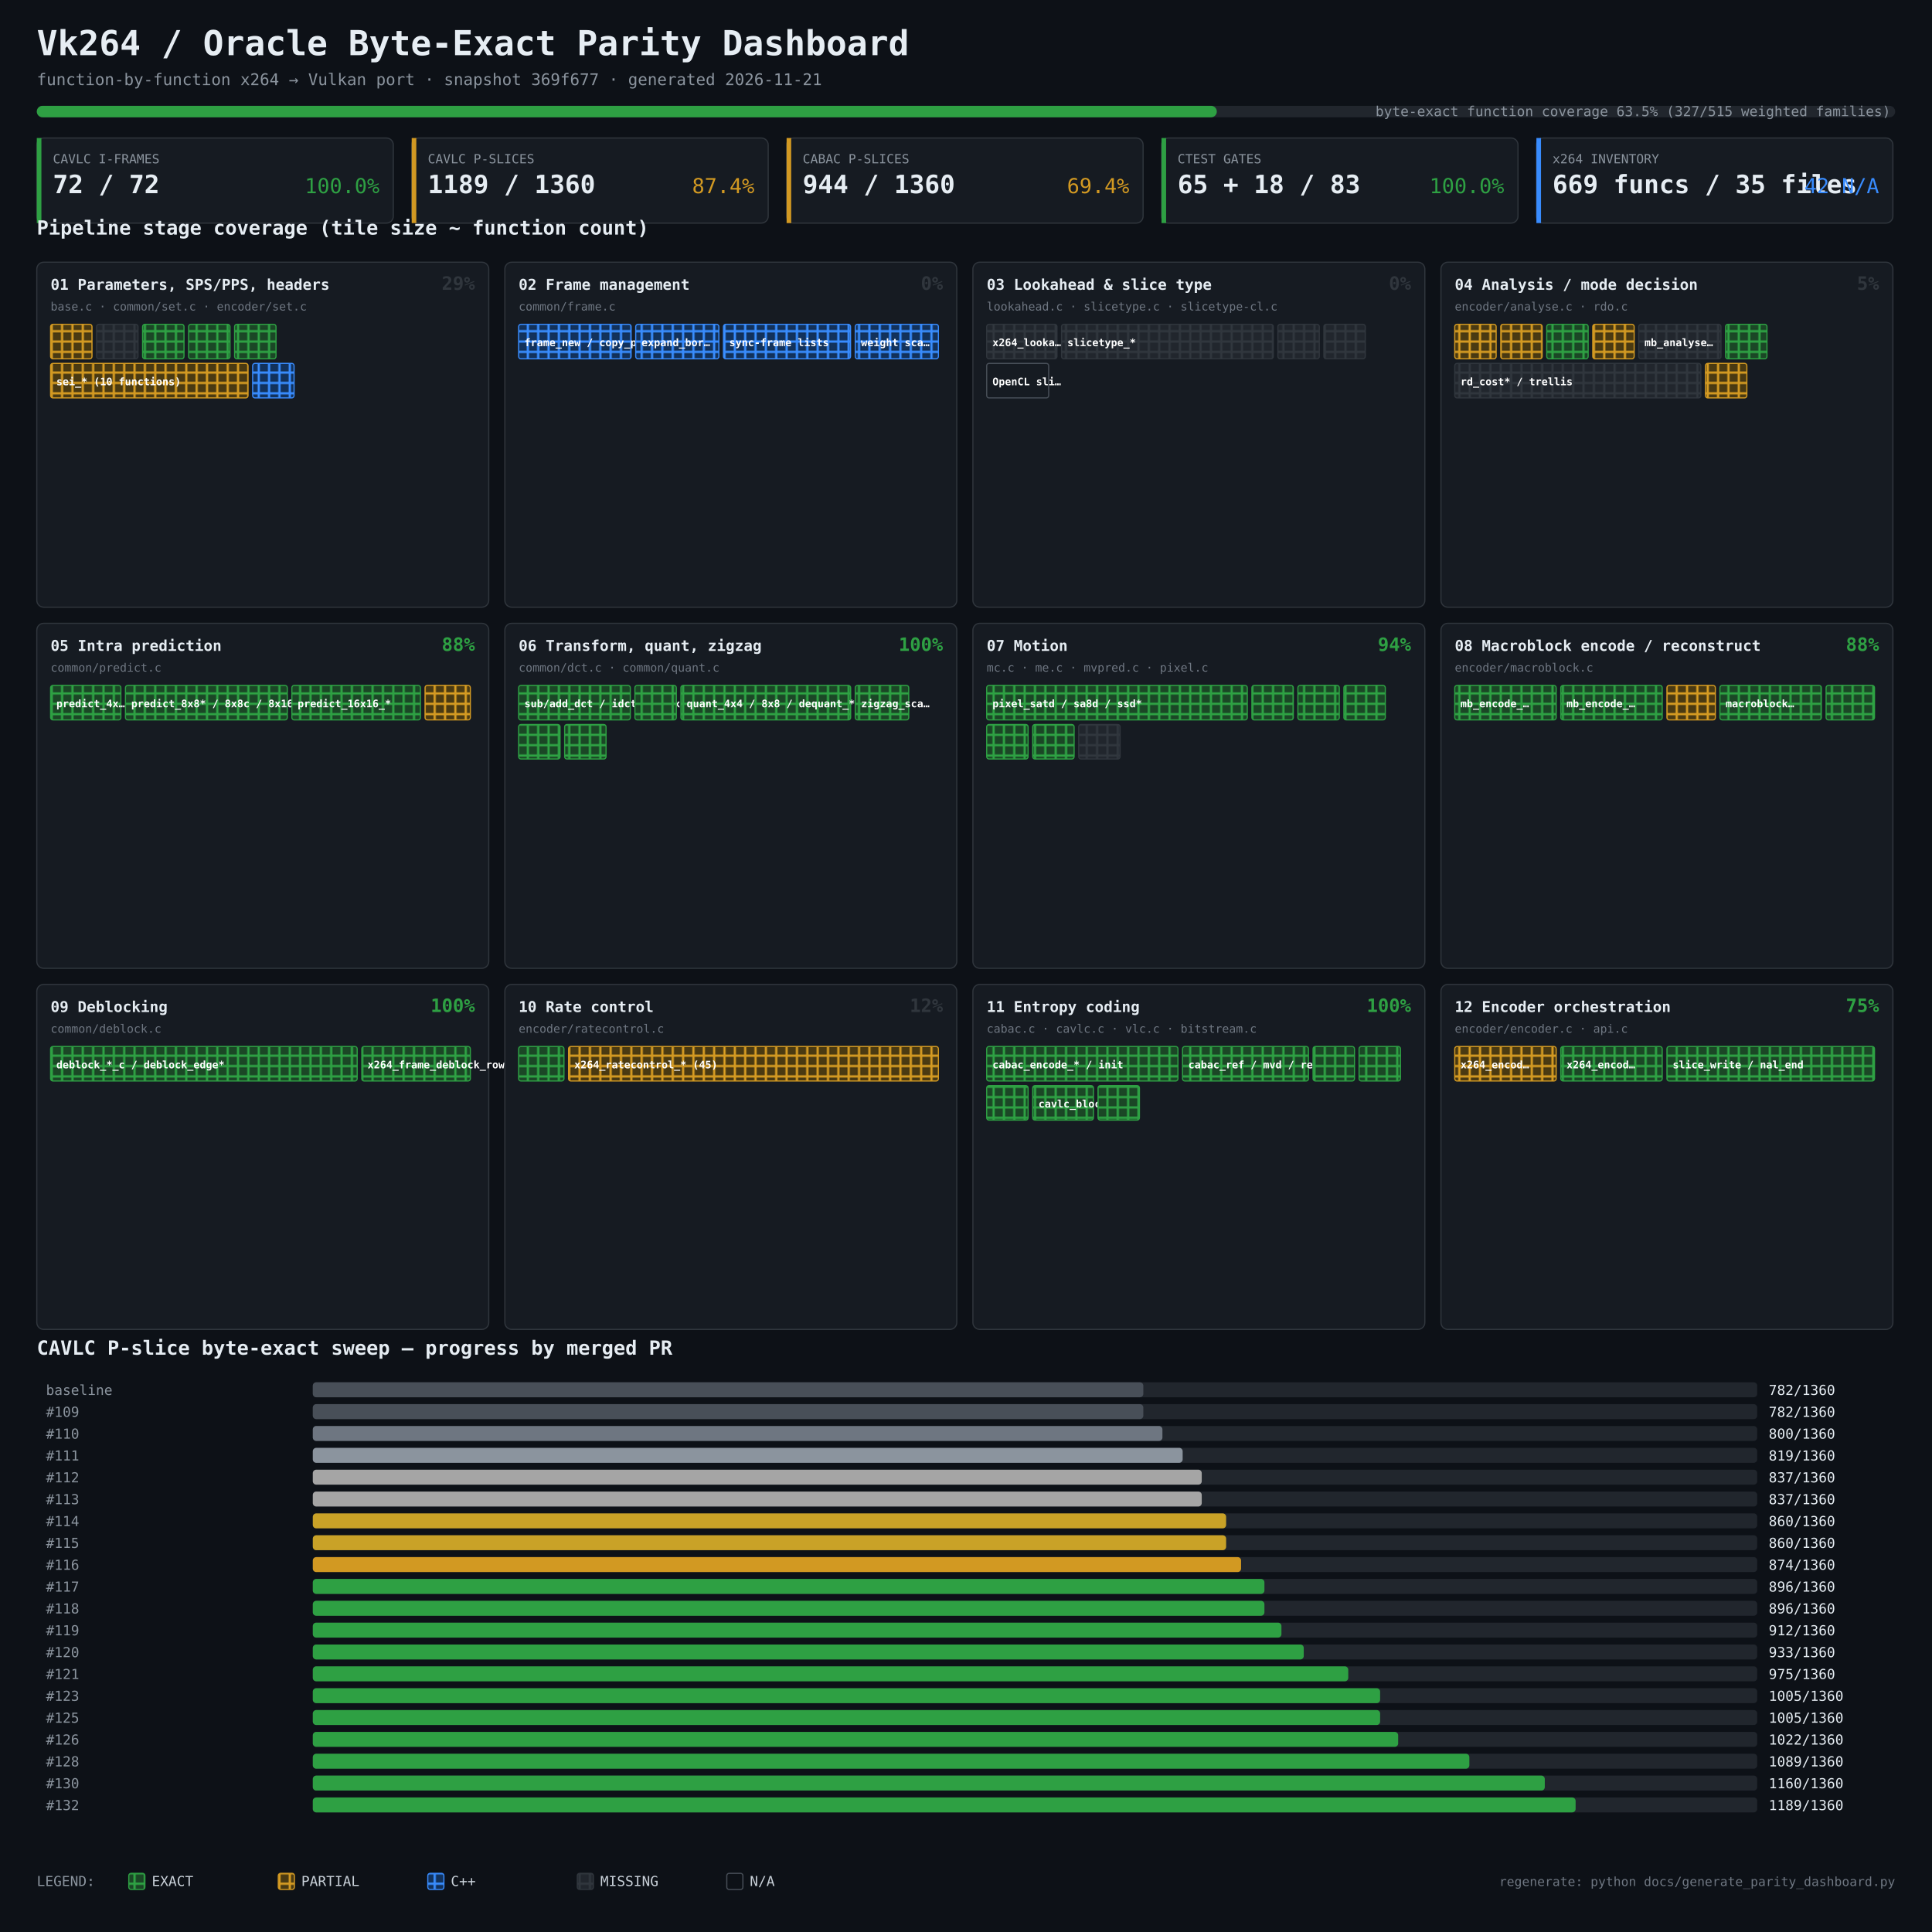
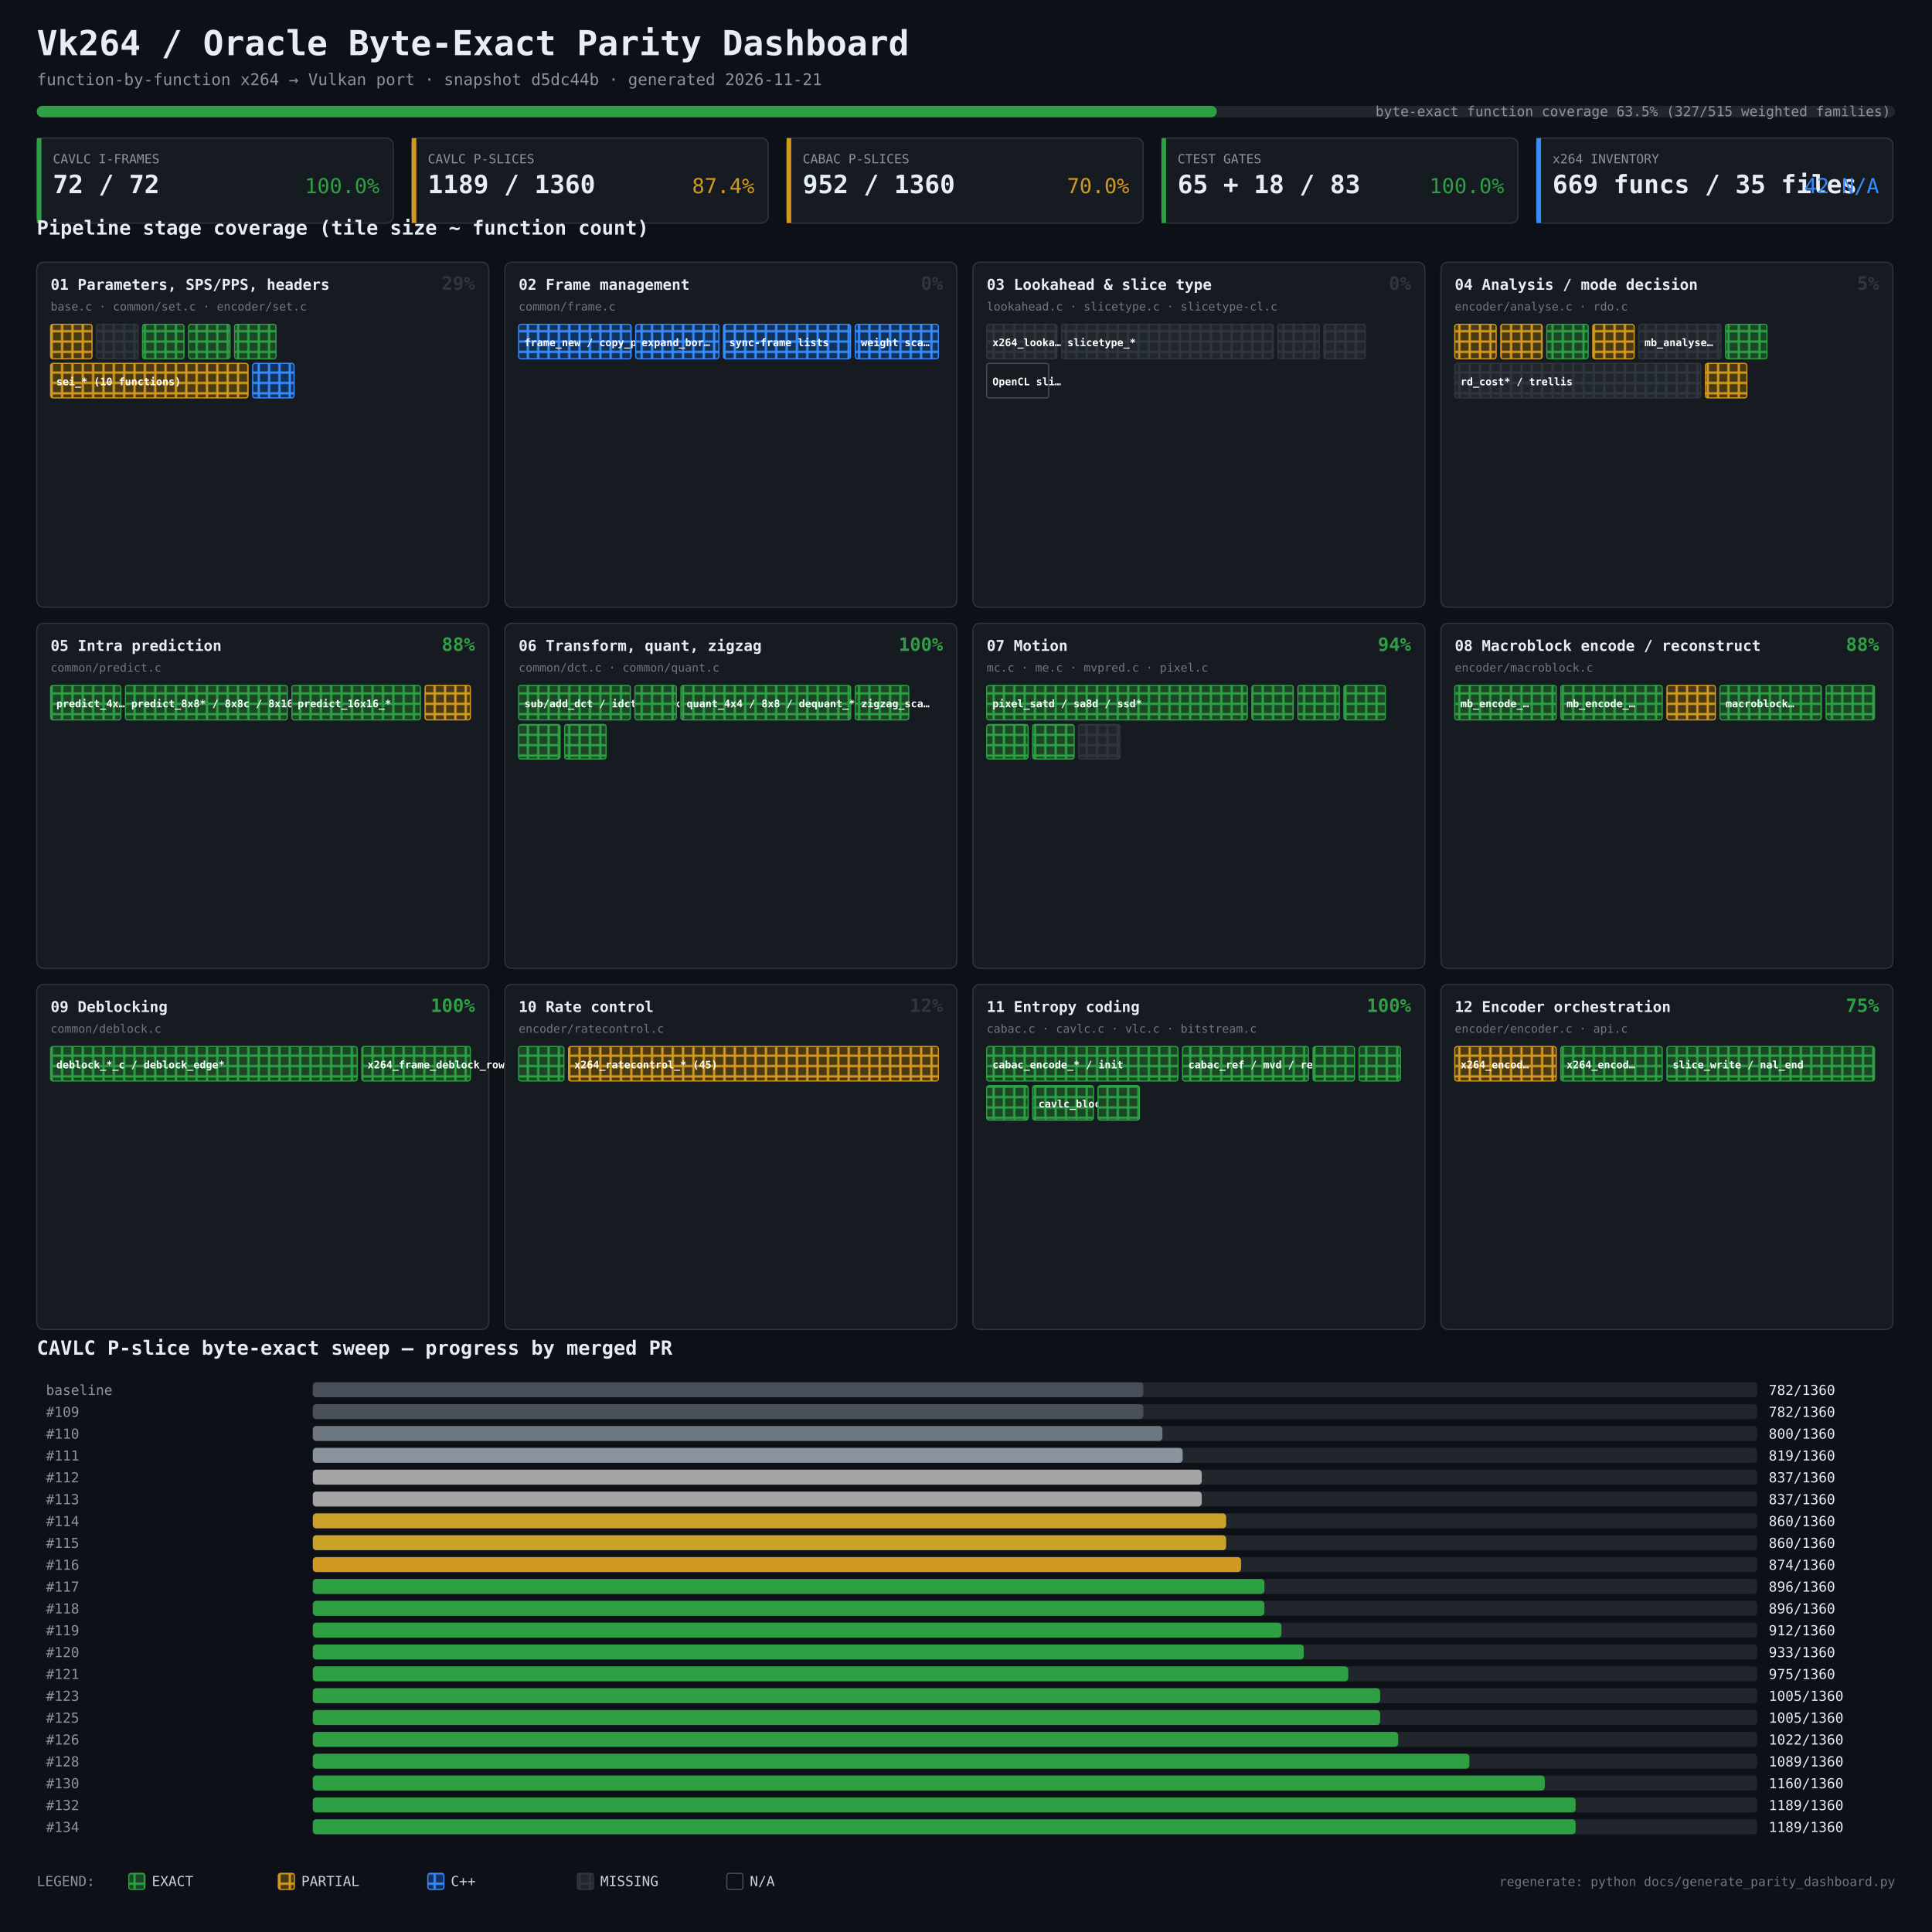
<svg xmlns="http://www.w3.org/2000/svg" width="1680" height="1680" viewBox="0 0 1680 1680" font-family="Consolas, SFMono-Regular, Menlo, monospace">
  <defs>
    <pattern id="grid-exact" width="9" height="9" patternUnits="userSpaceOnUse">
      <rect width="9" height="9" fill="#2ea043" />
      <rect x="1" y="1" width="7" height="7" fill="#1b4726" />
    </pattern>
    <pattern id="grid-partial" width="9" height="9" patternUnits="userSpaceOnUse">
      <rect width="9" height="9" fill="#d29922" />
      <rect x="1" y="1" width="7" height="7" fill="#4a3a12" />
    </pattern>
    <pattern id="grid-cpp" width="9" height="9" patternUnits="userSpaceOnUse">
      <rect width="9" height="9" fill="#388bfd" />
      <rect x="1" y="1" width="7" height="7" fill="#12325c" />
    </pattern>
    <pattern id="grid-missing" width="9" height="9" patternUnits="userSpaceOnUse">
      <rect width="9" height="9" fill="#30363d" />
      <rect x="1" y="1" width="7" height="7" fill="#21262d" />
    </pattern>
    <pattern id="grid-na" width="9" height="9" patternUnits="userSpaceOnUse">
      <rect width="9" height="9" fill="#484f58" />
      <rect x="1" y="1" width="7" height="7" fill="#262b33" />
    </pattern>
  </defs>
  <rect width="1680" height="1680" fill="#0d1117" />
  <text x="32" y="48" fill="#e6edf3" font-size="30" font-weight="bold">Vk264 / Oracle Byte-Exact Parity Dashboard</text>
-   <text x="32" y="74" fill="#8b949e" font-size="14">function-by-function x264 → Vulkan port · snapshot 369f677 · generated 2026-11-21</text>
+   <text x="32" y="74" fill="#8b949e" font-size="14">function-by-function x264 → Vulkan port · snapshot d5dc44b · generated 2026-11-21</text>
  <rect x="32" y="92" width="1616" height="10" fill="#21262d" rx="5" />
  <rect x="32" y="92" width="1026.1" height="10" fill="#2ea043" rx="5" />
  <text x="1644" y="101" fill="#8b949e" font-size="12" text-anchor="end">byte-exact function coverage 63.5% (327/515 weighted families)</text>
  <rect x="32" y="120" width="310" height="74" fill="#161b22" stroke="#30363d" rx="6" />
  <rect x="32" y="120" width="4" height="74" fill="#2ea043" />
  <text x="46" y="142" fill="#8b949e" font-size="11">CAVLC I-FRAMES</text>
  <text x="46" y="168" fill="#e6edf3" font-size="22" font-weight="bold">72 / 72</text>
  <text x="330" y="168" fill="#2ea043" font-size="18" text-anchor="end">100.0%</text>
  <rect x="358" y="120" width="310" height="74" fill="#161b22" stroke="#30363d" rx="6" />
  <rect x="358" y="120" width="4" height="74" fill="#d29922" />
  <text x="372" y="142" fill="#8b949e" font-size="11">CAVLC P-SLICES</text>
  <text x="372" y="168" fill="#e6edf3" font-size="22" font-weight="bold">1189 / 1360</text>
  <text x="656" y="168" fill="#d29922" font-size="18" text-anchor="end">87.4%</text>
  <rect x="684" y="120" width="310" height="74" fill="#161b22" stroke="#30363d" rx="6" />
  <rect x="684" y="120" width="4" height="74" fill="#d29922" />
  <text x="698" y="142" fill="#8b949e" font-size="11">CABAC P-SLICES</text>
-   <text x="698" y="168" fill="#e6edf3" font-size="22" font-weight="bold">944 / 1360</text>
-   <text x="982" y="168" fill="#d29922" font-size="18" text-anchor="end">69.4%</text>
+   <text x="698" y="168" fill="#e6edf3" font-size="22" font-weight="bold">952 / 1360</text>
+   <text x="982" y="168" fill="#d29922" font-size="18" text-anchor="end">70.0%</text>
  <rect x="1010" y="120" width="310" height="74" fill="#161b22" stroke="#30363d" rx="6" />
  <rect x="1010" y="120" width="4" height="74" fill="#2ea043" />
  <text x="1024" y="142" fill="#8b949e" font-size="11">CTEST GATES</text>
  <text x="1024" y="168" fill="#e6edf3" font-size="22" font-weight="bold">65 + 18 / 83</text>
  <text x="1308" y="168" fill="#2ea043" font-size="18" text-anchor="end">100.0%</text>
  <rect x="1336" y="120" width="310" height="74" fill="#161b22" stroke="#30363d" rx="6" />
  <rect x="1336" y="120" width="4" height="74" fill="#388bfd" />
  <text x="1350" y="142" fill="#8b949e" font-size="11">x264 INVENTORY</text>
  <text x="1350" y="168" fill="#e6edf3" font-size="22" font-weight="bold">669 funcs / 35 files</text>
  <text x="1634" y="168" fill="#388bfd" font-size="18" text-anchor="end">42 N/A</text>
  <text x="32" y="204" fill="#e6edf3" font-size="17" font-weight="bold">Pipeline stage coverage (tile size ~ function count)</text>
  <rect x="32" y="228" width="393" height="300" fill="#161b22" stroke="#30363d" rx="6" />
  <text x="44" y="252" fill="#e6edf3" font-size="13" font-weight="bold">01  Parameters, SPS/PPS, headers</text>
  <text x="44" y="270" fill="#6e7681" font-size="10">base.c · common/set.c · encoder/set.c</text>
  <text x="413" y="252" fill="#30363d" font-size="16" font-weight="bold" text-anchor="end">29%</text>
  <rect x="44.0" y="282" width="36.0" height="30" fill="url(#grid-partial)" stroke="#d29922" rx="2" />
  <rect x="84.0" y="282" width="36.0" height="30" fill="url(#grid-missing)" stroke="#30363d" rx="2" />
  <rect x="124.0" y="282" width="36.0" height="30" fill="url(#grid-exact)" stroke="#2ea043" rx="2" />
  <rect x="164.0" y="282" width="36.0" height="30" fill="url(#grid-exact)" stroke="#2ea043" rx="2" />
  <rect x="204.0" y="282" width="36.0" height="30" fill="url(#grid-exact)" stroke="#2ea043" rx="2" />
  <rect x="44.0" y="316" width="171.7" height="30" fill="url(#grid-partial)" stroke="#d29922" rx="2" />
  <text x="49.0" y="335" fill="#ffffff" font-size="9" font-weight="bold">sei_* (10 functions)</text>
  <rect x="219.7" y="316" width="36.0" height="30" fill="url(#grid-cpp)" stroke="#388bfd" rx="2" />
  <rect x="439" y="228" width="393" height="300" fill="#161b22" stroke="#30363d" rx="6" />
  <text x="451" y="252" fill="#e6edf3" font-size="13" font-weight="bold">02  Frame management</text>
  <text x="451" y="270" fill="#6e7681" font-size="10">common/frame.c</text>
  <text x="820" y="252" fill="#30363d" font-size="16" font-weight="bold" text-anchor="end">0%</text>
  <rect x="451.0" y="282" width="97.8" height="30" fill="url(#grid-cpp)" stroke="#388bfd" rx="2" />
  <text x="456.0" y="301" fill="#ffffff" font-size="9" font-weight="bold">frame_new / copy_picture</text>
  <rect x="552.8" y="282" width="72.3" height="30" fill="url(#grid-cpp)" stroke="#388bfd" rx="2" />
  <text x="557.8" y="301" fill="#ffffff" font-size="9" font-weight="bold">expand_bor…</text>
  <rect x="629.1" y="282" width="110.5" height="30" fill="url(#grid-cpp)" stroke="#388bfd" rx="2" />
  <text x="634.1" y="301" fill="#ffffff" font-size="9" font-weight="bold">sync-frame lists</text>
  <rect x="743.7" y="282" width="72.3" height="30" fill="url(#grid-cpp)" stroke="#388bfd" rx="2" />
  <text x="748.7" y="301" fill="#ffffff" font-size="9" font-weight="bold">weight sca…</text>
  <rect x="846" y="228" width="393" height="300" fill="#161b22" stroke="#30363d" rx="6" />
  <text x="858" y="252" fill="#e6edf3" font-size="13" font-weight="bold">03  Lookahead &amp; slice type</text>
  <text x="858" y="270" fill="#6e7681" font-size="10">lookahead.c · slicetype.c · slicetype-cl.c</text>
  <text x="1227" y="252" fill="#30363d" font-size="16" font-weight="bold" text-anchor="end">0%</text>
  <rect x="858.0" y="282" width="61.1" height="30" fill="url(#grid-missing)" stroke="#30363d" rx="2" />
  <text x="863.0" y="301" fill="#ffffff" font-size="9" font-weight="bold">x264_looka…</text>
  <rect x="923.1" y="282" width="184.1" height="30" fill="url(#grid-missing)" stroke="#30363d" rx="2" />
  <text x="928.1" y="301" fill="#ffffff" font-size="9" font-weight="bold">slicetype_*</text>
  <rect x="1111.2" y="282" width="36.0" height="30" fill="url(#grid-missing)" stroke="#30363d" rx="2" />
  <rect x="1151.2" y="282" width="36.0" height="30" fill="url(#grid-missing)" stroke="#30363d" rx="2" />
  <rect x="858.0" y="316" width="53.9" height="30" fill="url(#grid-n/a)" stroke="#484f58" rx="2" />
  <text x="863.0" y="335" fill="#ffffff" font-size="9" font-weight="bold">OpenCL sli…</text>
  <rect x="1253" y="228" width="393" height="300" fill="#161b22" stroke="#30363d" rx="6" />
  <text x="1265" y="252" fill="#e6edf3" font-size="13" font-weight="bold">04  Analysis / mode decision</text>
  <text x="1265" y="270" fill="#6e7681" font-size="10">encoder/analyse.c · rdo.c</text>
  <text x="1634" y="252" fill="#30363d" font-size="16" font-weight="bold" text-anchor="end">5%</text>
  <rect x="1265.0" y="282" width="36.0" height="30" fill="url(#grid-partial)" stroke="#d29922" rx="2" />
  <rect x="1305.0" y="282" width="36.0" height="30" fill="url(#grid-partial)" stroke="#d29922" rx="2" />
  <rect x="1345.0" y="282" width="36.0" height="30" fill="url(#grid-exact)" stroke="#2ea043" rx="2" />
  <rect x="1385.0" y="282" width="36.0" height="30" fill="url(#grid-partial)" stroke="#d29922" rx="2" />
  <rect x="1425.0" y="282" width="71.5" height="30" fill="url(#grid-missing)" stroke="#30363d" rx="2" />
  <text x="1430.0" y="301" fill="#ffffff" font-size="9" font-weight="bold">mb_analyse…</text>
  <rect x="1500.5" y="282" width="36.0" height="30" fill="url(#grid-exact)" stroke="#2ea043" rx="2" />
  <rect x="1265.0" y="316" width="214.0" height="30" fill="url(#grid-missing)" stroke="#30363d" rx="2" />
  <text x="1270.0" y="335" fill="#ffffff" font-size="9" font-weight="bold">rd_cost* / trellis</text>
  <rect x="1483.0" y="316" width="36.0" height="30" fill="url(#grid-partial)" stroke="#d29922" rx="2" />
  <rect x="32" y="542" width="393" height="300" fill="#161b22" stroke="#30363d" rx="6" />
  <text x="44" y="566" fill="#e6edf3" font-size="13" font-weight="bold">05  Intra prediction</text>
  <text x="44" y="584" fill="#6e7681" font-size="10">common/predict.c</text>
  <text x="413" y="566" fill="#2ea043" font-size="16" font-weight="bold" text-anchor="end">88%</text>
  <rect x="44.0" y="596" width="61.1" height="30" fill="url(#grid-exact)" stroke="#2ea043" rx="2" />
  <text x="49.0" y="615" fill="#ffffff" font-size="9" font-weight="bold">predict_4x…</text>
  <rect x="109.1" y="596" width="140.7" height="30" fill="url(#grid-exact)" stroke="#2ea043" rx="2" />
  <text x="114.1" y="615" fill="#ffffff" font-size="9" font-weight="bold">predict_8x8* / 8x8c / 8x16c</text>
  <rect x="253.8" y="596" width="111.8" height="30" fill="url(#grid-exact)" stroke="#2ea043" rx="2" />
  <text x="258.8" y="615" fill="#ffffff" font-size="9" font-weight="bold">predict_16x16_*</text>
  <rect x="369.6" y="596" width="39.4" height="30" fill="url(#grid-partial)" stroke="#d29922" rx="2" />
  <rect x="439" y="542" width="393" height="300" fill="#161b22" stroke="#30363d" rx="6" />
  <text x="451" y="566" fill="#e6edf3" font-size="13" font-weight="bold">06  Transform, quant, zigzag</text>
  <text x="451" y="584" fill="#6e7681" font-size="10">common/dct.c · common/quant.c</text>
  <text x="820" y="566" fill="#2ea043" font-size="16" font-weight="bold" text-anchor="end">100%</text>
  <rect x="451.0" y="596" width="97.1" height="30" fill="url(#grid-exact)" stroke="#2ea043" rx="2" />
  <text x="456.0" y="615" fill="#ffffff" font-size="9" font-weight="bold">sub/add_dct / idct 4x4,8x8,16x16</text>
  <rect x="552.1" y="596" width="36.0" height="30" fill="url(#grid-exact)" stroke="#2ea043" rx="2" />
  <rect x="592.1" y="596" width="147.6" height="30" fill="url(#grid-exact)" stroke="#2ea043" rx="2" />
  <text x="597.1" y="615" fill="#ffffff" font-size="9" font-weight="bold">quant_4x4 / 8x8 / dequant_*</text>
  <rect x="743.7" y="596" width="46.5" height="30" fill="url(#grid-exact)" stroke="#2ea043" rx="2" />
  <text x="748.7" y="615" fill="#ffffff" font-size="9" font-weight="bold">zigzag_sca…</text>
  <rect x="451.0" y="630" width="36.0" height="30" fill="url(#grid-exact)" stroke="#2ea043" rx="2" />
  <rect x="491.0" y="630" width="36.0" height="30" fill="url(#grid-exact)" stroke="#2ea043" rx="2" />
  <rect x="846" y="542" width="393" height="300" fill="#161b22" stroke="#30363d" rx="6" />
  <text x="858" y="566" fill="#e6edf3" font-size="13" font-weight="bold">07  Motion</text>
  <text x="858" y="584" fill="#6e7681" font-size="10">mc.c · me.c · mvpred.c · pixel.c</text>
  <text x="1227" y="566" fill="#2ea043" font-size="16" font-weight="bold" text-anchor="end">94%</text>
  <rect x="858.0" y="596" width="226.6" height="30" fill="url(#grid-exact)" stroke="#2ea043" rx="2" />
  <text x="863.0" y="615" fill="#ffffff" font-size="9" font-weight="bold">pixel_satd / sa8d / ssd*</text>
  <rect x="1088.6" y="596" width="36.0" height="30" fill="url(#grid-exact)" stroke="#2ea043" rx="2" />
  <rect x="1128.6" y="596" width="36.0" height="30" fill="url(#grid-exact)" stroke="#2ea043" rx="2" />
  <rect x="1168.6" y="596" width="36.0" height="30" fill="url(#grid-exact)" stroke="#2ea043" rx="2" />
  <rect x="858.0" y="630" width="36.0" height="30" fill="url(#grid-exact)" stroke="#2ea043" rx="2" />
  <rect x="898.0" y="630" width="36.0" height="30" fill="url(#grid-exact)" stroke="#2ea043" rx="2" />
  <rect x="938.0" y="630" width="36.0" height="30" fill="url(#grid-missing)" stroke="#30363d" rx="2" />
  <rect x="1253" y="542" width="393" height="300" fill="#161b22" stroke="#30363d" rx="6" />
  <text x="1265" y="566" fill="#e6edf3" font-size="13" font-weight="bold">08  Macroblock encode / reconstruct</text>
  <text x="1265" y="584" fill="#6e7681" font-size="10">encoder/macroblock.c</text>
  <text x="1634" y="566" fill="#2ea043" font-size="16" font-weight="bold" text-anchor="end">88%</text>
  <rect x="1265.0" y="596" width="88.2" height="30" fill="url(#grid-exact)" stroke="#2ea043" rx="2" />
  <text x="1270.0" y="615" fill="#ffffff" font-size="9" font-weight="bold">mb_encode_…</text>
  <rect x="1357.2" y="596" width="88.2" height="30" fill="url(#grid-exact)" stroke="#2ea043" rx="2" />
  <text x="1362.2" y="615" fill="#ffffff" font-size="9" font-weight="bold">mb_encode_…</text>
  <rect x="1449.5" y="596" width="42.1" height="30" fill="url(#grid-partial)" stroke="#d29922" rx="2" />
  <rect x="1495.6" y="596" width="88.2" height="30" fill="url(#grid-exact)" stroke="#2ea043" rx="2" />
  <text x="1500.6" y="615" fill="#ffffff" font-size="9" font-weight="bold">macroblock…</text>
  <rect x="1587.9" y="596" width="42.1" height="30" fill="url(#grid-exact)" stroke="#2ea043" rx="2" />
  <rect x="32" y="856" width="393" height="300" fill="#161b22" stroke="#30363d" rx="6" />
  <text x="44" y="880" fill="#e6edf3" font-size="13" font-weight="bold">09  Deblocking</text>
  <text x="44" y="898" fill="#6e7681" font-size="10">common/deblock.c</text>
  <text x="413" y="880" fill="#2ea043" font-size="16" font-weight="bold" text-anchor="end">100%</text>
  <rect x="44.0" y="910" width="266.6" height="30" fill="url(#grid-exact)" stroke="#2ea043" rx="2" />
  <text x="49.0" y="929" fill="#ffffff" font-size="9" font-weight="bold">deblock_*_c / deblock_edge*</text>
  <rect x="314.6" y="910" width="94.4" height="30" fill="url(#grid-exact)" stroke="#2ea043" rx="2" />
  <text x="319.6" y="929" fill="#ffffff" font-size="9" font-weight="bold">x264_frame_deblock_row</text>
  <rect x="439" y="856" width="393" height="300" fill="#161b22" stroke="#30363d" rx="6" />
  <text x="451" y="880" fill="#e6edf3" font-size="13" font-weight="bold">10  Rate control</text>
  <text x="451" y="898" fill="#6e7681" font-size="10">encoder/ratecontrol.c</text>
  <text x="820" y="880" fill="#30363d" font-size="16" font-weight="bold" text-anchor="end">12%</text>
  <rect x="451.0" y="910" width="39.4" height="30" fill="url(#grid-exact)" stroke="#2ea043" rx="2" />
  <rect x="494.4" y="910" width="321.6" height="30" fill="url(#grid-partial)" stroke="#d29922" rx="2" />
  <text x="499.4" y="929" fill="#ffffff" font-size="9" font-weight="bold">x264_ratecontrol_* (45)</text>
  <rect x="846" y="856" width="393" height="300" fill="#161b22" stroke="#30363d" rx="6" />
  <text x="858" y="880" fill="#e6edf3" font-size="13" font-weight="bold">11  Entropy coding</text>
  <text x="858" y="898" fill="#6e7681" font-size="10">cabac.c · cavlc.c · vlc.c · bitstream.c</text>
  <text x="1227" y="880" fill="#2ea043" font-size="16" font-weight="bold" text-anchor="end">100%</text>
  <rect x="858.0" y="910" width="166.3" height="30" fill="url(#grid-exact)" stroke="#2ea043" rx="2" />
  <text x="863.0" y="929" fill="#ffffff" font-size="9" font-weight="bold">cabac_encode_* / init</text>
  <rect x="1028.3" y="910" width="109.5" height="30" fill="url(#grid-exact)" stroke="#2ea043" rx="2" />
  <text x="1033.3" y="929" fill="#ffffff" font-size="9" font-weight="bold">cabac_ref / mvd / residual</text>
  <rect x="1141.8" y="910" width="36.0" height="30" fill="url(#grid-exact)" stroke="#2ea043" rx="2" />
  <rect x="1181.8" y="910" width="36.0" height="30" fill="url(#grid-exact)" stroke="#2ea043" rx="2" />
  <rect x="858.0" y="944" width="36.0" height="30" fill="url(#grid-exact)" stroke="#2ea043" rx="2" />
  <rect x="898.0" y="944" width="52.8" height="30" fill="url(#grid-exact)" stroke="#2ea043" rx="2" />
  <text x="903.0" y="963" fill="#ffffff" font-size="9" font-weight="bold">cavlc_bloc…</text>
  <rect x="954.8" y="944" width="36.0" height="30" fill="url(#grid-exact)" stroke="#2ea043" rx="2" />
  <rect x="1253" y="856" width="393" height="300" fill="#161b22" stroke="#30363d" rx="6" />
  <text x="1265" y="880" fill="#e6edf3" font-size="13" font-weight="bold">12  Encoder orchestration</text>
  <text x="1265" y="898" fill="#6e7681" font-size="10">encoder/encoder.c · api.c</text>
  <text x="1634" y="880" fill="#2ea043" font-size="16" font-weight="bold" text-anchor="end">75%</text>
  <rect x="1265.0" y="910" width="88.2" height="30" fill="url(#grid-partial)" stroke="#d29922" rx="2" />
  <text x="1270.0" y="929" fill="#ffffff" font-size="9" font-weight="bold">x264_encod…</text>
  <rect x="1357.2" y="910" width="88.2" height="30" fill="url(#grid-exact)" stroke="#2ea043" rx="2" />
  <text x="1362.2" y="929" fill="#ffffff" font-size="9" font-weight="bold">x264_encod…</text>
  <rect x="1449.5" y="910" width="180.5" height="30" fill="url(#grid-exact)" stroke="#2ea043" rx="2" />
  <text x="1454.5" y="929" fill="#ffffff" font-size="9" font-weight="bold">slice_write / nal_end</text>
  <text x="32" y="1178" fill="#e6edf3" font-size="17" font-weight="bold">CAVLC P-slice byte-exact sweep — progress by merged PR</text>
  <text x="40" y="1213" fill="#8b949e" font-size="12">baseline</text>
  <rect x="272" y="1202" width="1256" height="13" fill="#21262d" rx="3" />
  <rect x="272" y="1202" width="722.2" height="13" fill="#484f58" rx="3" />
  <text x="1538" y="1213" fill="#e6edf3" font-size="12">782/1360</text>
  <text x="40" y="1232" fill="#8b949e" font-size="12">#109</text>
  <rect x="272" y="1221" width="1256" height="13" fill="#21262d" rx="3" />
  <rect x="272" y="1221" width="722.2" height="13" fill="#484f58" rx="3" />
  <text x="1538" y="1232" fill="#e6edf3" font-size="12">782/1360</text>
  <text x="40" y="1251" fill="#8b949e" font-size="12">#110</text>
  <rect x="272" y="1240" width="1256" height="13" fill="#21262d" rx="3" />
  <rect x="272" y="1240" width="738.8" height="13" fill="#6e7681" rx="3" />
  <text x="1538" y="1251" fill="#e6edf3" font-size="12">800/1360</text>
  <text x="40" y="1270" fill="#8b949e" font-size="12">#111</text>
  <rect x="272" y="1259" width="1256" height="13" fill="#21262d" rx="3" />
  <rect x="272" y="1259" width="756.4" height="13" fill="#8b949e" rx="3" />
  <text x="1538" y="1270" fill="#e6edf3" font-size="12">819/1360</text>
  <text x="40" y="1289" fill="#8b949e" font-size="12">#112</text>
  <rect x="272" y="1278" width="1256" height="13" fill="#21262d" rx="3" />
  <rect x="272" y="1278" width="773.0" height="13" fill="#a5a5a5" rx="3" />
  <text x="1538" y="1289" fill="#e6edf3" font-size="12">837/1360</text>
  <text x="40" y="1308" fill="#8b949e" font-size="12">#113</text>
  <rect x="272" y="1297" width="1256" height="13" fill="#21262d" rx="3" />
  <rect x="272" y="1297" width="773.0" height="13" fill="#a5a5a5" rx="3" />
  <text x="1538" y="1308" fill="#e6edf3" font-size="12">837/1360</text>
  <text x="40" y="1327" fill="#8b949e" font-size="12">#114</text>
  <rect x="272" y="1316" width="1256" height="13" fill="#21262d" rx="3" />
  <rect x="272" y="1316" width="794.2" height="13" fill="#c9a227" rx="3" />
  <text x="1538" y="1327" fill="#e6edf3" font-size="12">860/1360</text>
  <text x="40" y="1346" fill="#8b949e" font-size="12">#115</text>
  <rect x="272" y="1335" width="1256" height="13" fill="#21262d" rx="3" />
  <rect x="272" y="1335" width="794.2" height="13" fill="#c9a227" rx="3" />
  <text x="1538" y="1346" fill="#e6edf3" font-size="12">860/1360</text>
  <text x="40" y="1365" fill="#8b949e" font-size="12">#116</text>
  <rect x="272" y="1354" width="1256" height="13" fill="#21262d" rx="3" />
  <rect x="272" y="1354" width="807.2" height="13" fill="#d29922" rx="3" />
  <text x="1538" y="1365" fill="#e6edf3" font-size="12">874/1360</text>
  <text x="40" y="1384" fill="#8b949e" font-size="12">#117</text>
  <rect x="272" y="1373" width="1256" height="13" fill="#21262d" rx="3" />
  <rect x="272" y="1373" width="827.5" height="13" fill="#2ea043" rx="3" />
  <text x="1538" y="1384" fill="#e6edf3" font-size="12">896/1360</text>
  <text x="40" y="1403" fill="#8b949e" font-size="12">#118</text>
  <rect x="272" y="1392" width="1256" height="13" fill="#21262d" rx="3" />
  <rect x="272" y="1392" width="827.5" height="13" fill="#2ea043" rx="3" />
  <text x="1538" y="1403" fill="#e6edf3" font-size="12">896/1360</text>
  <text x="40" y="1422" fill="#8b949e" font-size="12">#119</text>
  <rect x="272" y="1411" width="1256" height="13" fill="#21262d" rx="3" />
  <rect x="272" y="1411" width="842.3" height="13" fill="#2ea043" rx="3" />
  <text x="1538" y="1422" fill="#e6edf3" font-size="12">912/1360</text>
  <text x="40" y="1441" fill="#8b949e" font-size="12">#120</text>
  <rect x="272" y="1430" width="1256" height="13" fill="#21262d" rx="3" />
  <rect x="272" y="1430" width="861.7" height="13" fill="#2ea043" rx="3" />
  <text x="1538" y="1441" fill="#e6edf3" font-size="12">933/1360</text>
  <text x="40" y="1460" fill="#8b949e" font-size="12">#121</text>
  <rect x="272" y="1449" width="1256" height="13" fill="#21262d" rx="3" />
  <rect x="272" y="1449" width="900.4" height="13" fill="#2ea043" rx="3" />
  <text x="1538" y="1460" fill="#e6edf3" font-size="12">975/1360</text>
  <text x="40" y="1479" fill="#8b949e" font-size="12">#123</text>
  <rect x="272" y="1468" width="1256" height="13" fill="#21262d" rx="3" />
  <rect x="272" y="1468" width="928.1" height="13" fill="#2ea043" rx="3" />
  <text x="1538" y="1479" fill="#e6edf3" font-size="12">1005/1360</text>
  <text x="40" y="1498" fill="#8b949e" font-size="12">#125</text>
  <rect x="272" y="1487" width="1256" height="13" fill="#21262d" rx="3" />
  <rect x="272" y="1487" width="928.1" height="13" fill="#2ea043" rx="3" />
  <text x="1538" y="1498" fill="#e6edf3" font-size="12">1005/1360</text>
  <text x="40" y="1517" fill="#8b949e" font-size="12">#126</text>
  <rect x="272" y="1506" width="1256" height="13" fill="#21262d" rx="3" />
  <rect x="272" y="1506" width="943.8" height="13" fill="#2ea043" rx="3" />
  <text x="1538" y="1517" fill="#e6edf3" font-size="12">1022/1360</text>
  <text x="40" y="1536" fill="#8b949e" font-size="12">#128</text>
  <rect x="272" y="1525" width="1256" height="13" fill="#21262d" rx="3" />
  <rect x="272" y="1525" width="1005.7" height="13" fill="#2ea043" rx="3" />
  <text x="1538" y="1536" fill="#e6edf3" font-size="12">1089/1360</text>
  <text x="40" y="1555" fill="#8b949e" font-size="12">#130</text>
  <rect x="272" y="1544" width="1256" height="13" fill="#21262d" rx="3" />
  <rect x="272" y="1544" width="1071.3" height="13" fill="#2ea043" rx="3" />
  <text x="1538" y="1555" fill="#e6edf3" font-size="12">1160/1360</text>
  <text x="40" y="1574" fill="#8b949e" font-size="12">#132</text>
  <rect x="272" y="1563" width="1256" height="13" fill="#21262d" rx="3" />
  <rect x="272" y="1563" width="1098.1" height="13" fill="#2ea043" rx="3" />
  <text x="1538" y="1574" fill="#e6edf3" font-size="12">1189/1360</text>
+   <text x="40" y="1593" fill="#8b949e" font-size="12">#134</text>
+   <rect x="272" y="1582" width="1256" height="13" fill="#21262d" rx="3" />
+   <rect x="272" y="1582" width="1098.1" height="13" fill="#2ea043" rx="3" />
+   <text x="1538" y="1593" fill="#e6edf3" font-size="12">1189/1360</text>
  <text x="32" y="1640" fill="#8b949e" font-size="12">LEGEND:</text>
  <rect x="112" y="1629" width="14" height="14" fill="url(#grid-exact)" stroke="#2ea043" rx="2" />
  <text x="132" y="1640" fill="#c9d1d9" font-size="12">EXACT</text>
  <rect x="242" y="1629" width="14" height="14" fill="url(#grid-partial)" stroke="#d29922" rx="2" />
  <text x="262" y="1640" fill="#c9d1d9" font-size="12">PARTIAL</text>
  <rect x="372" y="1629" width="14" height="14" fill="url(#grid-cpp)" stroke="#388bfd" rx="2" />
  <text x="392" y="1640" fill="#c9d1d9" font-size="12">C++</text>
  <rect x="502" y="1629" width="14" height="14" fill="url(#grid-missing)" stroke="#30363d" rx="2" />
  <text x="522" y="1640" fill="#c9d1d9" font-size="12">MISSING</text>
  <rect x="632" y="1629" width="14" height="14" fill="url(#grid-n/a)" stroke="#484f58" rx="2" />
  <text x="652" y="1640" fill="#c9d1d9" font-size="12">N/A</text>
  <text x="1648" y="1640" fill="#6e7681" font-size="11" text-anchor="end">regenerate: python docs/generate_parity_dashboard.py</text>
</svg>
